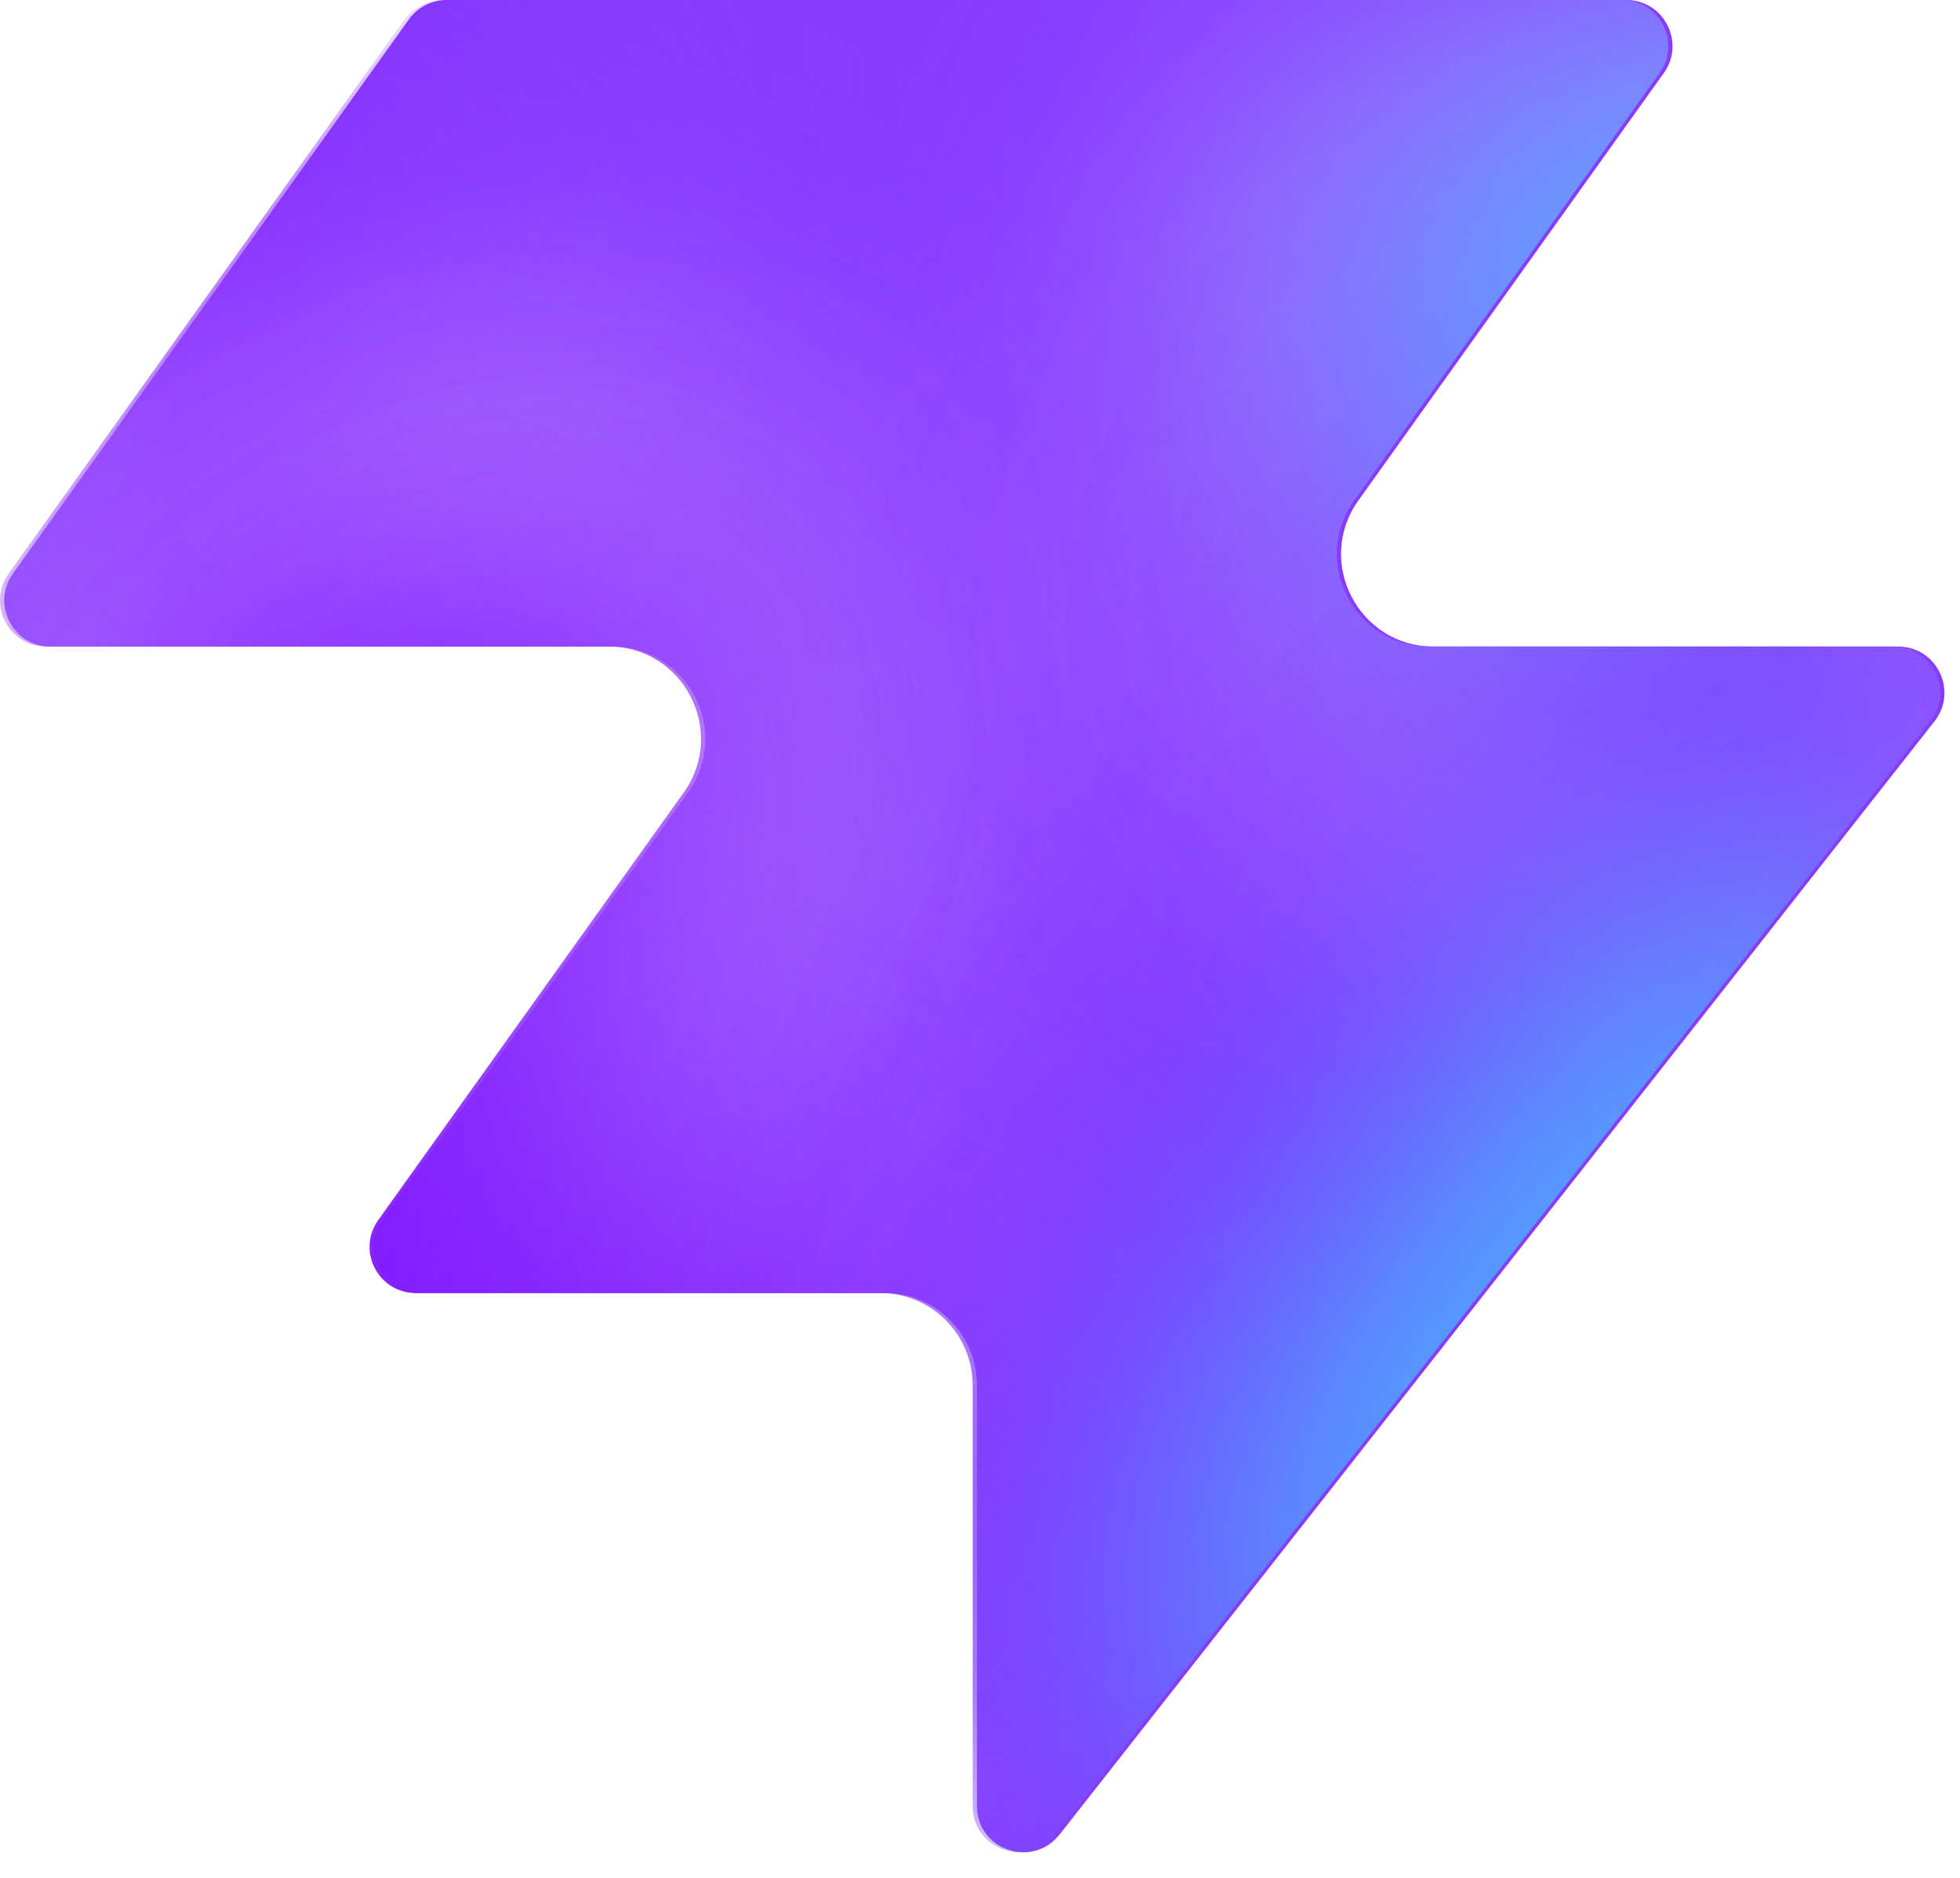
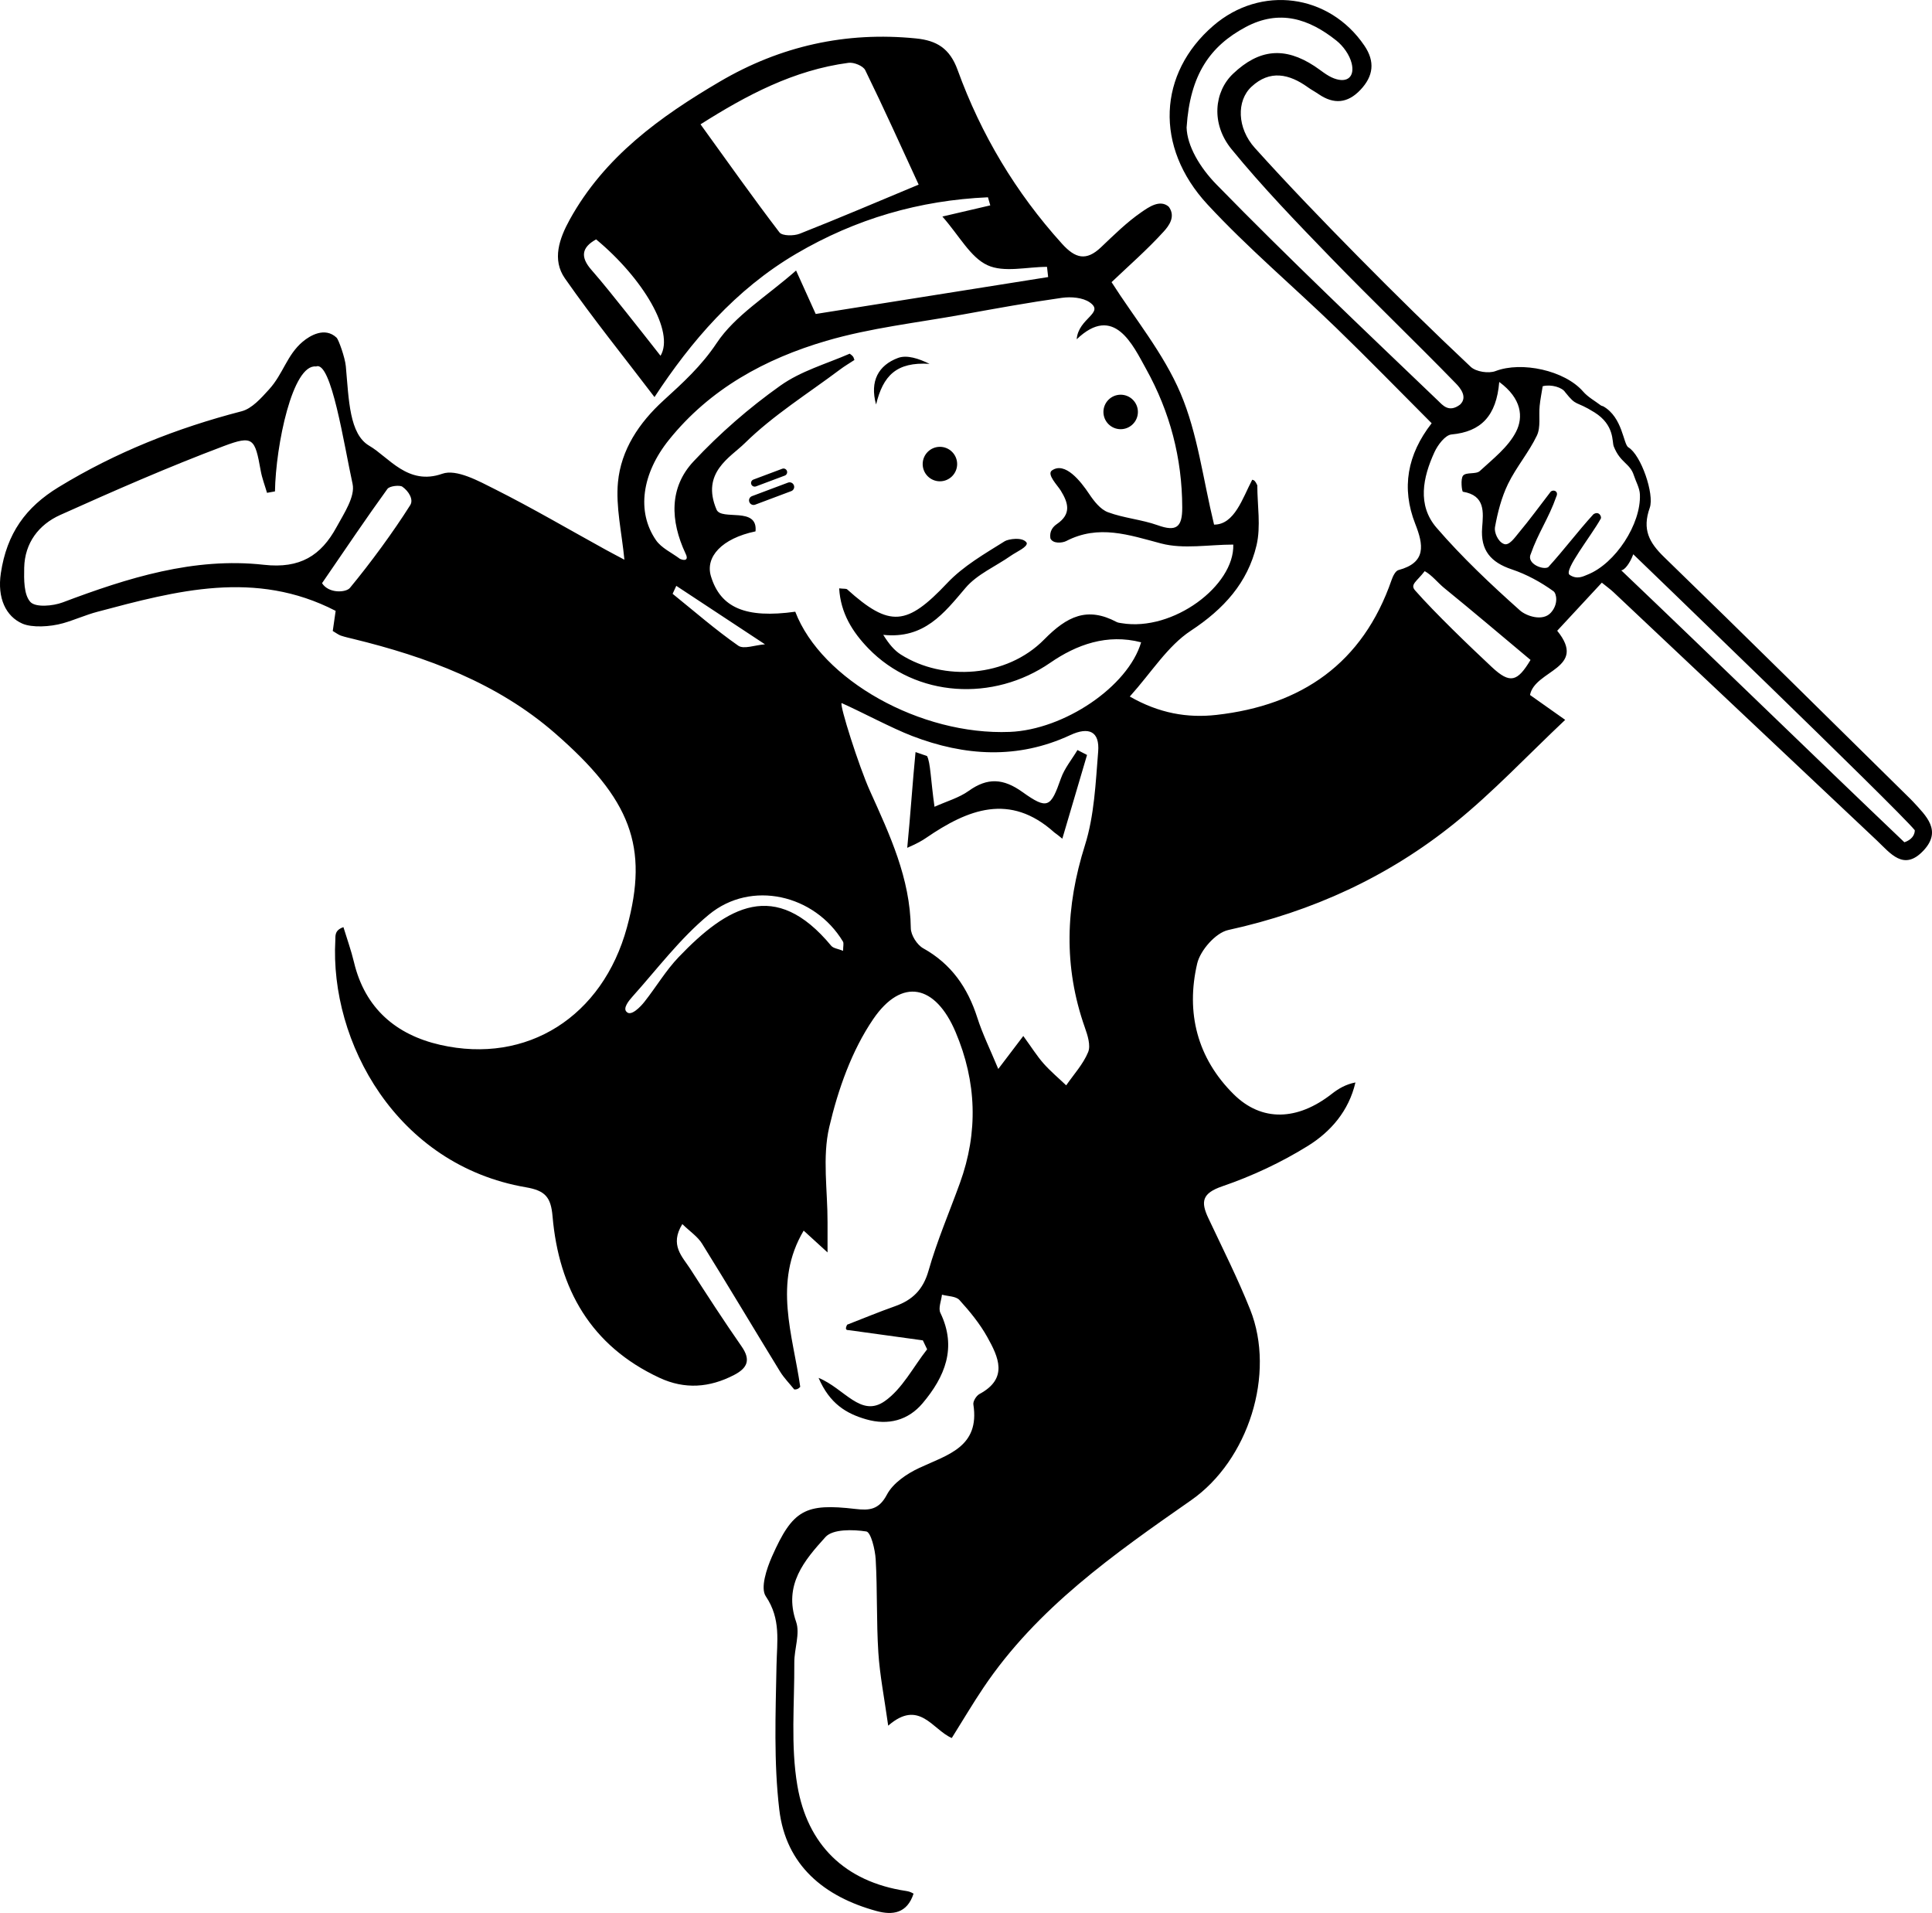
- <svg xmlns="http://www.w3.org/2000/svg" width="48" height="46" fill="none" viewBox="0 0 48 46">
-   <path fill="#863bff" d="M25.946 44.938c-.664.845-2.021.375-2.021-.698V33.937a2.26 2.26 0 0 0-2.262-2.262H10.287c-.92 0-1.456-1.04-.92-1.788l7.48-10.471c1.07-1.497 0-3.578-1.842-3.578H1.237c-.92 0-1.456-1.04-.92-1.788L10.013.474c.214-.297.556-.474.92-.474h28.894c.92 0 1.456 1.04.92 1.788l-7.48 10.471c-1.07 1.498 0 3.579 1.842 3.579h11.377c.943 0 1.473 1.088.89 1.83L25.947 44.94z" style="fill:#863bff;fill:color(display-p3 .525 .23 1);fill-opacity:1" />
-   <mask id="a" width="48" height="46" x="0" y="0" maskUnits="userSpaceOnUse" style="mask-type:alpha">
-     <path fill="#000" d="M25.842 44.938c-.664.844-2.021.375-2.021-.698V33.937a2.26 2.26 0 0 0-2.262-2.262H10.183c-.92 0-1.456-1.04-.92-1.788l7.48-10.471c1.07-1.498 0-3.579-1.842-3.579H1.133c-.92 0-1.456-1.04-.92-1.787L9.91.473c.214-.297.556-.474.92-.474h28.894c.92 0 1.456 1.04.92 1.788l-7.48 10.471c-1.07 1.498 0 3.578 1.842 3.578h11.377c.943 0 1.473 1.088.89 1.832L25.843 44.94z" style="fill:#000;fill-opacity:1" />
-   </mask>
-   <g mask="url(#a)">
-     <g filter="url(#b)">
-       <ellipse cx="5.508" cy="14.704" fill="#ede6ff" rx="5.508" ry="14.704" style="fill:#ede6ff;fill:color(display-p3 .927 .903 1);fill-opacity:1" transform="matrix(.00324 1 1 -.00324 -4.47 31.516)" />
-     </g>
-     <g filter="url(#c)">
-       <ellipse cx="10.399" cy="29.851" fill="#ede6ff" rx="10.399" ry="29.851" style="fill:#ede6ff;fill:color(display-p3 .927 .903 1);fill-opacity:1" transform="matrix(.00324 1 1 -.00324 -39.328 7.883)" />
-     </g>
-     <g filter="url(#d)">
-       <ellipse cx="5.508" cy="30.487" fill="#7e14ff" rx="5.508" ry="30.487" style="fill:#7e14ff;fill:color(display-p3 .492 .077 1);fill-opacity:1" transform="rotate(89.814 -25.913 -14.639)scale(1 -1)" />
-     </g>
-     <g filter="url(#e)">
-       <ellipse cx="5.508" cy="30.599" fill="#7e14ff" rx="5.508" ry="30.599" style="fill:#7e14ff;fill:color(display-p3 .492 .077 1);fill-opacity:1" transform="rotate(89.814 -32.644 -3.334)scale(1 -1)" />
-     </g>
-     <g filter="url(#f)">
-       <ellipse cx="5.508" cy="30.599" fill="#7e14ff" rx="5.508" ry="30.599" style="fill:#7e14ff;fill:color(display-p3 .492 .077 1);fill-opacity:1" transform="matrix(.00324 1 1 -.00324 -34.34 30.47)" />
-     </g>
-     <g filter="url(#g)">
-       <ellipse cx="14.072" cy="22.078" fill="#ede6ff" rx="14.072" ry="22.078" style="fill:#ede6ff;fill:color(display-p3 .927 .903 1);fill-opacity:1" transform="rotate(93.35 24.506 48.493)scale(-1 1)" />
-     </g>
-     <g filter="url(#h)">
-       <ellipse cx="3.47" cy="21.501" fill="#7e14ff" rx="3.47" ry="21.501" style="fill:#7e14ff;fill:color(display-p3 .492 .077 1);fill-opacity:1" transform="rotate(89.009 28.708 47.59)scale(-1 1)" />
-     </g>
-     <g filter="url(#i)">
-       <ellipse cx="3.47" cy="21.501" fill="#7e14ff" rx="3.47" ry="21.501" style="fill:#7e14ff;fill:color(display-p3 .492 .077 1);fill-opacity:1" transform="rotate(89.009 28.708 47.59)scale(-1 1)" />
-     </g>
-     <g filter="url(#j)">
-       <ellipse cx=".387" cy="8.972" fill="#7e14ff" rx="4.407" ry="29.108" style="fill:#7e14ff;fill:color(display-p3 .492 .077 1);fill-opacity:1" transform="rotate(39.51 .387 8.972)" />
-     </g>
-     <g filter="url(#k)">
-       <ellipse cx="47.523" cy="-6.092" fill="#7e14ff" rx="4.407" ry="29.108" style="fill:#7e14ff;fill:color(display-p3 .492 .077 1);fill-opacity:1" transform="rotate(37.892 47.523 -6.092)" />
-     </g>
-     <g filter="url(#l)">
-       <ellipse cx="41.412" cy="6.333" fill="#47bfff" rx="5.971" ry="9.665" style="fill:#47bfff;fill:color(display-p3 .28 .748 1);fill-opacity:1" transform="rotate(37.892 41.412 6.333)" />
-     </g>
-     <g filter="url(#m)">
-       <ellipse cx="-1.879" cy="38.332" fill="#7e14ff" rx="4.407" ry="29.108" style="fill:#7e14ff;fill:color(display-p3 .492 .077 1);fill-opacity:1" transform="rotate(37.892 -1.88 38.332)" />
-     </g>
-     <g filter="url(#n)">
-       <ellipse cx="-1.879" cy="38.332" fill="#7e14ff" rx="4.407" ry="29.108" style="fill:#7e14ff;fill:color(display-p3 .492 .077 1);fill-opacity:1" transform="rotate(37.892 -1.88 38.332)" />
-     </g>
-     <g filter="url(#o)">
-       <ellipse cx="35.651" cy="29.907" fill="#7e14ff" rx="4.407" ry="29.108" style="fill:#7e14ff;fill:color(display-p3 .492 .077 1);fill-opacity:1" transform="rotate(37.892 35.651 29.907)" />
-     </g>
-     <g filter="url(#p)">
-       <ellipse cx="38.418" cy="32.4" fill="#47bfff" rx="5.971" ry="15.297" style="fill:#47bfff;fill:color(display-p3 .28 .748 1);fill-opacity:1" transform="rotate(37.892 38.418 32.4)" />
-     </g>
+ <svg xmlns="http://www.w3.org/2000/svg" id="Layer_2" data-name="Layer 2" viewBox="0 0 546.93 541.43">
+   <defs>
+     <style>
+       .cls-1 {
+         fill-rule: evenodd;
+         stroke-width: 0px;
+       }
+     </style>
+   </defs>
+   <g id="_31" data-name="31">
+     <path id="_31-2" data-name="31" class="cls-1" d="M405.29,119.8c-9.15-9.16-17.96-18.22-27.04-27.01-12.08-11.7-25.01-22.6-36.41-34.91-15.14-16.34-13.94-37.16,1.62-50.59,13.45-11.61,32.81-9.06,42.78,5.62,3.06,4.5,2.6,8.62-1.14,12.55-3.62,3.81-7.51,4.12-11.78,1.21-1.01-.69-2.09-1.26-3.08-1.97-5.3-3.81-10.76-4.99-15.96-.15-4.27,3.97-4.1,11.72.97,17.34,9.46,10.5,19.29,20.68,29.22,30.75,10.44,10.59,21.05,21.01,31.88,31.19,1.49,1.4,5.06,1.95,7.02,1.2,7.38-2.83,19.59-.19,24.78,5.78,1.37,1.58,3.34,2.65,5.04,3.94.19.14.47.14.68.26,5.52,3.14,5.66,10.74,7.1,11.6,3.62,2.17,7.41,13.3,6.06,17.11-2.18,6.14-.21,9.81,4.1,13.99,23.12,22.41,45.97,45.08,68.92,67.67.52.51,1.05,1.02,1.55,1.56,3.68,4.01,8.17,8.15,2.97,13.75-5.61,6.04-9.4.83-13.29-2.84-24.84-23.43-49.69-46.85-74.54-70.26-.85-.8-1.81-1.48-3.28-2.67-4.32,4.65-8.41,9.06-12.63,13.61,8.7,10.72-6.32,11.07-7.7,18.18,2.6,1.84,5.43,3.84,9.96,7.04-10.76,10.15-20.38,20.42-31.22,29.18-18.83,15.21-40.37,25.1-64.18,30.31-3.55.78-7.9,5.74-8.78,9.49-3.24,13.89,0,26.76,10.34,37,7.94,7.85,18.05,7.49,27.78-.13,1.88-1.47,3.95-2.69,6.68-3.22-1.88,8.1-7.02,13.94-13.38,17.91-7.57,4.71-15.86,8.59-24.3,11.48-5.75,1.97-6.16,4.35-3.96,9.01,4.04,8.58,8.33,17.08,11.84,25.88,7.28,18.25-.53,42.67-16.69,53.95-21.82,15.23-43.64,30.5-58.82,53.08-2.98,4.43-5.7,9.03-8.96,14.24-5.44-2.31-9.2-11.16-18-3.49-1.11-7.95-2.38-14.3-2.79-20.71-.56-8.76-.25-17.58-.75-26.34-.16-2.82-1.37-7.73-2.66-7.92-3.8-.58-9.49-.71-11.56,1.58-5.88,6.5-11.96,13.51-8.31,23.99,1.17,3.37-.53,7.65-.51,11.52.07,11.64-1.07,23.52.87,34.86,2.83,16.64,13.37,27.18,30.73,29.8.65.1,1.23.22,2.16.76-1.83,5.63-5.97,6.15-10.45,4.93-14.9-4.06-25.7-12.98-27.56-28.7-1.59-13.44-1.05-27.19-.79-40.78.13-6.81,1.32-13.17-3.03-19.61-1.58-2.34.22-7.78,1.75-11.25,5.88-13.28,9.41-15.13,23.64-13.47,3.88.45,6.61.28,8.9-4.06,1.72-3.26,5.63-5.91,9.17-7.56,7.99-3.73,17.18-5.91,15.3-17.96-.14-.9.85-2.48,1.74-2.96,8.22-4.41,5.37-10.45,2.19-16.14-2.11-3.78-4.94-7.24-7.87-10.46-1-1.1-3.27-1.04-4.95-1.51-.19,1.73-1.09,3.81-.45,5.14,4.77,9.88,1.25,18.14-5.03,25.59-4.08,4.84-9.74,6.34-15.97,4.55-5.64-1.62-10.33-4.42-13.48-11.73,7.36,3,11.95,11.37,18.77,6.56,4.96-3.5,8.04-9.67,11.96-14.65-.41-.84-.81-1.69-1.21-2.53-7.01-.97-14.01-1.93-21.02-2.9-.83.03-.98-.42-.41-1.54,4.52-1.75,9-3.62,13.57-5.23,4.94-1.75,7.94-4.68,9.47-10.05,2.39-8.42,5.88-16.52,8.87-24.77,5.24-14.42,4.76-28.7-1.22-42.79-5.68-13.39-15.19-15.54-23.31-3.65-6.09,8.93-9.96,19.93-12.45,30.57-2,8.56-.45,17.96-.48,26.98,0,2.29,0,4.57,0,8.49-2.97-2.71-4.6-4.2-6.76-6.17-8.73,14.73-3.05,29.56-.97,44.21-.55.63-.99.77-1.69.75-1.35-1.69-2.91-3.25-4.03-5.08-7.39-12.05-14.61-24.2-22.08-36.2-1.25-2.01-3.44-3.45-5.58-5.53-3.67,5.95.02,9.22,2.25,12.69,4.74,7.37,9.5,14.72,14.51,21.91,2.68,3.84,1.7,6.13-2.13,8.12-6.94,3.59-13.94,4.12-21.09.79-19.43-9.04-28.5-25.14-30.28-45.72-.47-5.43-2.07-7.27-7.55-8.21-36.69-6.31-55.56-41.2-53.94-70.01.06-1.11-.28-2.73,2.29-3.62,1,3.29,2.18,6.54,2.98,9.89,3.11,13.1,11.94,20.59,24.42,23.43,24.61,5.6,45.98-8.01,52.86-33.24,6.25-22.91,1.09-36.28-20.38-54.98-16.31-14.21-36.28-21.6-57.1-26.68-1.18-.29-2.38-.55-3.53-.94-.66-.23-1.24-.7-2.27-1.3.28-1.96.58-4,.82-5.7-22.75-11.74-45.11-5.68-67.44.26-3.29.87-6.46,2.31-9.69,3.23-3.77,1.07-8.86,1.3-11.56.12-4.68-2.06-7.15-7.23-6.09-14.29,1.7-11.25,7.02-18.64,16.34-24.33,16.18-9.88,33.5-16.74,51.81-21.48,2.94-.76,5.54-3.73,7.76-6.17,4.02-4.4,5.06-9.77,9.56-13.54,1.98-1.66,6.24-4.29,9.59-1.11.53.5,2.37,5.56,2.6,8.08.87,9.57.98,19.2,6.65,22.51,5.52,3.21,10.92,11.36,20.66,7.91,4-1.41,10.26,2.04,14.93,4.39,10.65,5.36,20.96,11.41,31.41,17.16,1.78.98,3.59,1.91,5.21,2.78-.74-7.74-2.48-14.95-1.82-21.93.87-9.19,5.98-16.84,12.88-23.13,5.47-4.99,10.74-9.76,15.07-16.27,5.18-7.78,14.04-13.11,22.47-20.52,2.25,4.97,3.87,8.55,5.56,12.3,21.82-3.47,43.81-6.96,65.8-10.45-.11-.96-.22-1.92-.32-2.89-5.7,0-12.18,1.7-16.87-.47-4.82-2.23-7.89-8.24-12.75-13.77,5.28-1.23,9.42-2.2,13.56-3.16-.22-.76-.44-1.53-.66-2.29-19.3.85-37.39,6.05-54.33,16.01-17.21,10.12-29.74,24.8-40.07,40.54-8.6-11.31-17.38-22.17-25.36-33.6-3.69-5.29-1.6-11.25,1.37-16.64,9.82-17.77,25.57-29.13,42.51-39.07,17.12-10.05,35.66-14.2,55.51-12.2,5.8.58,9.55,2.76,11.78,8.92,6.63,18.26,16.46,34.73,29.58,49.22,3.73,4.12,6.82,4.94,10.98,1,3.69-3.5,7.35-7.14,11.52-10,1.98-1.36,5.21-3.69,7.7-1.5,2.06,2.8-.04,5.47-1.41,6.99-4.69,5.17-9.99,9.78-14.79,14.35,6.5,10.2,14.7,20.11,19.53,31.46,4.84,11.37,6.33,24.16,9.49,37.17,5.8.02,8.07-7.51,10.8-12.7.65.12.91.45,1.44,1.57,0,5.68,1.05,11.61-.22,17-2.51,10.58-9.26,18.02-18.61,24.17-6.57,4.32-11.1,11.76-17.27,18.62,8.34,4.77,16.34,6.12,24.52,5.2,24.13-2.71,41.43-14.59,49.6-38.21.36-1.05,1.09-2.55,1.93-2.78,7.99-2.13,7.09-7.17,4.76-13.09-3.98-10.14-2.25-19.6,4.63-28.45ZM304.8,96.06c.43-6.02,8.03-7.46,3.69-10.48-1.99-1.38-5.28-1.64-7.88-1.28-9.38,1.32-18.71,3.02-28.03,4.71-12.93,2.34-26.13,3.79-38.68,7.47-17.26,5.06-32.92,13.57-44.53,28.02-7.66,9.53-9.22,20.3-3.69,28.36,1.55,2.27,4.51,3.58,6.82,5.33,1.72.73,2.4.05,1.55-1.56-4.31-9.23-4.66-18.62,2.28-26.03,7.4-7.91,15.73-15.17,24.57-21.44,5.89-4.18,12.88-6.11,19.64-9.05,1.33.91,1.06,1.19,1.34,1.78-1.38.91-2.81,1.74-4.12,2.73-9.09,6.82-18.9,12.93-26.93,20.83-4.06,4-12.44,8.31-7.99,18.78,1.38,3.26,11.76-1,11.04,6.17-9.61,2.01-14.25,7.26-12.63,12.67,2.71,8.99,9.89,12.02,23.88,10.07,7.41,19.32,35.49,35.05,60.74,34.02,15.35-.62,33.46-12.79,37.17-25.36-9.64-2.5-18.29.66-25.72,5.79-16.11,11.11-38,9.86-51.49-4.06-4.48-4.63-7.86-9.96-8.27-17,1.36.16,1.98.04,2.27.29,12.11,10.91,16.92,10.28,28.32-1.79,4.54-4.81,10.59-8.28,16.28-11.84,1.01-.63,5.15-1.31,6.23.46.28,1.19-2.9,2.53-4.47,3.63-4.32,3.04-9.58,5.24-12.87,9.13-6.13,7.23-11.71,14.49-23.28,13.28,1.66,2.66,3.14,4.4,4.97,5.57,12.07,7.65,30,6.51,40.59-4.26,6.47-6.57,12.17-9.36,20.5-4.95.42.22.94.26,1.42.34,14.58,2.44,31.98-10.65,31.61-22.25-6.92,0-14.09,1.36-20.45-.32-9.13-2.42-17.67-5.43-26.85-.68-1.07.55-3.79.85-4.48-.78-.31-2.09.8-3.32,1.84-4.03,4.21-2.87,3.21-6.03,1.1-9.47-.92-1.5-4.09-4.65-2.46-5.73,3.68-2.51,8.08,3.04,10.53,6.72,1.35,2.02,3.17,4.34,5.29,5.13,4.52,1.68,9.52,2.06,14.07,3.68,5.28,1.89,6.98.61,6.96-5.02-.04-14-3.47-27.03-10.22-39.19-3.73-6.72-9.07-18.58-19.69-8.39ZM289.68,293.22c2.32,3.18,3.84,5.63,5.71,7.76,1.97,2.23,4.28,4.16,6.44,6.22,2.14-3.1,4.8-5.99,6.21-9.4.78-1.89-.15-4.77-.93-6.98-6.08-17.23-5.47-34.19.03-51.59,2.65-8.4,3.02-17.6,3.74-26.49.46-5.72-2.62-7.13-7.91-4.67-14.84,6.9-29.85,5.97-44.76.24-5.73-2.2-14.33-6.81-19.95-9.31-.67.42,4.89,17.95,8,24.83,5.63,12.49,11.41,24.75,11.58,38.88.02,1.96,1.76,4.72,3.5,5.69,7.98,4.44,12.61,11.16,15.33,19.66,1.46,4.58,3.62,8.93,5.93,14.5,2.83-3.72,4.55-5.98,7.08-9.32ZM77.83,139.09c-.75.13-1.5.26-2.24.4-.61-2.09-1.41-4.15-1.79-6.29-1.64-9.12-2.1-10.08-10.48-6.93-15.66,5.9-31.01,12.63-46.28,19.49-6.07,2.73-10.03,7.91-10.19,14.92-.07,3.33-.13,7.67,1.77,9.72,1.47,1.57,6.35,1.15,9.14.1,18.4-6.94,37.16-12.85,56.95-10.64,10.25,1.15,16.17-2.62,20.54-10.63,2.11-3.87,5.35-8.68,4.56-12.28-2.41-10.93-6.02-35-10.33-33.22-6.66-.81-11.42,22.29-11.64,35.36ZM260.06,52.25c-4.85-10.51-9.81-21.54-15.12-32.39-.59-1.22-3.22-2.28-4.73-2.08-15.49,2.05-28.84,9.14-41.9,17.41,7.73,10.69,14.85,20.78,22.35,30.59.79,1.03,4.07,1.03,5.74.37,11.04-4.35,21.96-9.02,33.65-13.89ZM335.91,36.03c.14,5.26,3.74,11.37,8.49,16.22,20.4,20.88,41.61,40.98,62.7,61.17,1.27,1.21,3.04,3.5,6.22,1.11,2.27-2.15.01-4.78-1.18-6-11.7-12.03-23.83-23.64-35.5-35.69-9.62-9.94-19.27-19.92-28.01-30.62-5.87-7.19-4.92-16.26.44-21.35,7.39-7.01,14.58-7.69,23.03-2.17,1.83,1.2,3.54,2.74,5.55,3.49,3.89,1.45,5.91-.61,4.98-4.3-.59-2.37-2.37-4.86-4.32-6.41-7.72-6.15-16.08-8.94-25.67-3.82-10.05,5.37-15.75,13.43-16.72,28.37ZM433.3,156.89c-1.14,2.72,3.63,4.54,5,3.63,4.55-5,8.22-9.95,12.77-14.95,1.62-1.09,2.43.75,2.08,1.25-2.78,5-10.54,14.61-8.82,15.88,2.14,1.45,3.93.4,5.1-.06,7.85-3.12,15.18-14.31,14.81-22.72-.08-1.82-1.14-3.6-1.71-5.37-1.11-3.49-3.84-3.49-5.7-8.22-.52-1.32.29-6.02-5.45-9.61-5.6-3.5-4.88-1.43-8.32-5.74-.8-1.29-3.87-2.29-6.34-1.66-.29,1.86-.68,3.71-.86,5.58-.28,2.8.35,5.99-.77,8.36-2.28,4.78-5.86,8.94-8.18,13.71-1.85,3.8-2.94,8.07-3.7,12.26-.25,1.38.8,4.04,2.48,4.71,1.49.69,3.15-1.82,4.25-3.13,3.08-3.68,5.91-7.57,8.84-11.37.61-1.09,2.64-.58,1.78,1.16-2.12,6.09-5.13,10.21-7.25,16.3ZM424.42,108.11c-.8,9.61-5.15,14.1-13.51,14.86-1.78.16-3.89,2.96-4.83,5.01-3.28,7.14-4.93,14.99.59,21.39,7.22,8.37,15.35,16.03,23.61,23.4,1.79,1.6,6.44,3.21,8.75.65,2.22-2.45,1.6-5.45.75-6.07-3.57-2.58-7.61-4.79-11.8-6.19-5.95-1.99-8.9-5.39-8.4-11.8.34-4.37.94-9.12-5.44-10.18-.29-.05-.74-3.67.06-4.58.9-1.02,3.65-.29,4.72-1.28,3.72-3.43,8.05-6.78,10.26-11.12,2.1-4.12,1.64-9.39-4.77-14.1ZM539.11,238.4c2.04-.68,2.95-2.04,2.95-3.41-5.22-6.36-79.7-78.11-79.7-78.11-.91,2.5-2.45,4.53-3.41,4.54,27.72,26.41,53.78,51.84,80.15,76.97ZM433.28,186.79c-8.22-6.88-16.29-13.73-24.5-20.41-1.73-1.41-3.46-3.64-5.46-4.72-2.27,2.95-4.21,3.76-2.72,5.45,5.59,6.36,15.51,15.89,21.7,21.68,5.2,4.86,7.26,4.19,10.98-2ZM238.67,269.13c0-1.33.25-2.15-.04-2.63-8.02-13.3-25.96-17.5-37.92-7.64-8.14,6.7-14.65,15.4-21.75,23.32-.93,1.04-2.75,3.26-1.53,4.26,1.24,1.29,3.92-1.5,5.01-2.89,3.3-4.18,6.05-8.86,9.71-12.68,13.72-14.31,27.28-22.32,43.16-3.17.6.72,1.92.84,3.36,1.42ZM91.16,165.06c1.92,3.01,6.79,2.68,7.9,1.34,5.72-6.91,12.29-15.84,17.08-23.44.98-1.56-.41-3.92-2.25-5.21-.7-.49-3.6-.23-4.22.64-5.93,8.19-11.58,16.58-18.5,26.67ZM168.75,67.76c-4.17,2.3-4.47,5.04-1.32,8.63,3.35,3.83,6.51,7.84,9.7,11.82,3.23,4.03,6.4,8.1,9.86,12.49,4.03-6.77-4.91-21.89-18.24-32.95ZM191.45,165.82c-.35.75-.7,1.5-1.04,2.25,6.15,4.96,12.13,10.18,18.59,14.69,1.55,1.08,4.72-.18,7.56-.39-9.37-6.18-17.24-11.36-25.11-16.55ZM263.13,102.98c-3.05-1.49-6.41-2.62-8.96-1.65-5.45,2.06-8.01,6.51-6.16,13.16,1.97-8.14,5.74-12.11,15.13-11.5ZM307.74,213.69c-.91-.47-1.81-.93-2.72-1.4-1.59,2.67-3.67,5.16-4.68,8.03-2.89,8.23-3.77,8.95-10.92,3.84-5.36-3.83-9.83-4.14-15.18-.31-2.76,1.98-6.25,2.95-9.69,4.5-1.06-7.42-1.14-12.62-2.12-14.36l-3.25-1.12c-.82,8.29-1.44,17.83-2.35,27.1,2.86-1.25,4.19-2.02,5.34-2.81,11.8-8.08,23.7-12.88,36.31-1.53.15.13.79.53,2.25,1.76,2.21-7.47,4.82-16.31,7-23.71ZM261.2,131.35c0,2.7,2.19,4.88,4.88,4.88s4.88-2.19,4.88-4.88-2.19-4.88-4.88-4.88-4.88,2.19-4.88,4.88ZM312.37,116.6c0,2.7,2.19,4.88,4.88,4.88s4.88-2.19,4.88-4.88-2.19-4.88-4.88-4.88-4.88,2.19-4.88,4.88ZM224.74,137.36c-.25-.67-.99-1.01-1.66-.76l-10.2,3.83c-.67.25-1.01.99-.75,1.66h0c.25.67.99,1.01,1.66.75l10.2-3.83c.67-.25,1.01-.99.75-1.66h0ZM222.77,133.28c-.2-.53-.8-.81-1.33-.6l-8.16,3.06c-.53.2-.8.8-.6,1.33h0c.2.53.8.8,1.33.6l8.16-3.06c.53-.2.8-.8.6-1.33h0Z" />
  </g>
-   <defs>
-     <filter id="b" width="60.045" height="41.654" x="-19.77" y="16.149" color-interpolation-filters="sRGB" filterUnits="userSpaceOnUse">
-       <feFlood flood-opacity="0" result="BackgroundImageFix" />
-       <feBlend in="SourceGraphic" in2="BackgroundImageFix" result="shape" />
-       <feGaussianBlur result="effect1_foregroundBlur_2002_17158" stdDeviation="7.659" />
-     </filter>
-     <filter id="c" width="90.34" height="51.437" x="-54.613" y="-7.533" color-interpolation-filters="sRGB" filterUnits="userSpaceOnUse">
-       <feFlood flood-opacity="0" result="BackgroundImageFix" />
-       <feBlend in="SourceGraphic" in2="BackgroundImageFix" result="shape" />
-       <feGaussianBlur result="effect1_foregroundBlur_2002_17158" stdDeviation="7.659" />
-     </filter>
-     <filter id="d" width="79.355" height="29.4" x="-49.64" y="2.03" color-interpolation-filters="sRGB" filterUnits="userSpaceOnUse">
-       <feFlood flood-opacity="0" result="BackgroundImageFix" />
-       <feBlend in="SourceGraphic" in2="BackgroundImageFix" result="shape" />
-       <feGaussianBlur result="effect1_foregroundBlur_2002_17158" stdDeviation="4.596" />
-     </filter>
-     <filter id="e" width="79.579" height="29.4" x="-45.045" y="20.029" color-interpolation-filters="sRGB" filterUnits="userSpaceOnUse">
-       <feFlood flood-opacity="0" result="BackgroundImageFix" />
-       <feBlend in="SourceGraphic" in2="BackgroundImageFix" result="shape" />
-       <feGaussianBlur result="effect1_foregroundBlur_2002_17158" stdDeviation="4.596" />
-     </filter>
-     <filter id="f" width="79.579" height="29.4" x="-43.513" y="21.178" color-interpolation-filters="sRGB" filterUnits="userSpaceOnUse">
-       <feFlood flood-opacity="0" result="BackgroundImageFix" />
-       <feBlend in="SourceGraphic" in2="BackgroundImageFix" result="shape" />
-       <feGaussianBlur result="effect1_foregroundBlur_2002_17158" stdDeviation="4.596" />
-     </filter>
-     <filter id="g" width="74.749" height="58.852" x="15.756" y="-17.901" color-interpolation-filters="sRGB" filterUnits="userSpaceOnUse">
-       <feFlood flood-opacity="0" result="BackgroundImageFix" />
-       <feBlend in="SourceGraphic" in2="BackgroundImageFix" result="shape" />
-       <feGaussianBlur result="effect1_foregroundBlur_2002_17158" stdDeviation="7.659" />
-     </filter>
-     <filter id="h" width="61.377" height="25.362" x="23.548" y="2.284" color-interpolation-filters="sRGB" filterUnits="userSpaceOnUse">
-       <feFlood flood-opacity="0" result="BackgroundImageFix" />
-       <feBlend in="SourceGraphic" in2="BackgroundImageFix" result="shape" />
-       <feGaussianBlur result="effect1_foregroundBlur_2002_17158" stdDeviation="4.596" />
-     </filter>
-     <filter id="i" width="61.377" height="25.362" x="23.548" y="2.284" color-interpolation-filters="sRGB" filterUnits="userSpaceOnUse">
-       <feFlood flood-opacity="0" result="BackgroundImageFix" />
-       <feBlend in="SourceGraphic" in2="BackgroundImageFix" result="shape" />
-       <feGaussianBlur result="effect1_foregroundBlur_2002_17158" stdDeviation="4.596" />
-     </filter>
-     <filter id="j" width="56.045" height="63.649" x="-27.636" y="-22.853" color-interpolation-filters="sRGB" filterUnits="userSpaceOnUse">
-       <feFlood flood-opacity="0" result="BackgroundImageFix" />
-       <feBlend in="SourceGraphic" in2="BackgroundImageFix" result="shape" />
-       <feGaussianBlur result="effect1_foregroundBlur_2002_17158" stdDeviation="4.596" />
-     </filter>
-     <filter id="k" width="54.814" height="64.646" x="20.116" y="-38.415" color-interpolation-filters="sRGB" filterUnits="userSpaceOnUse">
-       <feFlood flood-opacity="0" result="BackgroundImageFix" />
-       <feBlend in="SourceGraphic" in2="BackgroundImageFix" result="shape" />
-       <feGaussianBlur result="effect1_foregroundBlur_2002_17158" stdDeviation="4.596" />
-     </filter>
-     <filter id="l" width="33.541" height="35.313" x="24.641" y="-11.323" color-interpolation-filters="sRGB" filterUnits="userSpaceOnUse">
-       <feFlood flood-opacity="0" result="BackgroundImageFix" />
-       <feBlend in="SourceGraphic" in2="BackgroundImageFix" result="shape" />
-       <feGaussianBlur result="effect1_foregroundBlur_2002_17158" stdDeviation="4.596" />
-     </filter>
-     <filter id="m" width="54.814" height="64.646" x="-29.286" y="6.009" color-interpolation-filters="sRGB" filterUnits="userSpaceOnUse">
-       <feFlood flood-opacity="0" result="BackgroundImageFix" />
-       <feBlend in="SourceGraphic" in2="BackgroundImageFix" result="shape" />
-       <feGaussianBlur result="effect1_foregroundBlur_2002_17158" stdDeviation="4.596" />
-     </filter>
-     <filter id="n" width="54.814" height="64.646" x="-29.286" y="6.009" color-interpolation-filters="sRGB" filterUnits="userSpaceOnUse">
-       <feFlood flood-opacity="0" result="BackgroundImageFix" />
-       <feBlend in="SourceGraphic" in2="BackgroundImageFix" result="shape" />
-       <feGaussianBlur result="effect1_foregroundBlur_2002_17158" stdDeviation="4.596" />
-     </filter>
-     <filter id="o" width="54.814" height="64.646" x="8.244" y="-2.416" color-interpolation-filters="sRGB" filterUnits="userSpaceOnUse">
-       <feFlood flood-opacity="0" result="BackgroundImageFix" />
-       <feBlend in="SourceGraphic" in2="BackgroundImageFix" result="shape" />
-       <feGaussianBlur result="effect1_foregroundBlur_2002_17158" stdDeviation="4.596" />
-     </filter>
-     <filter id="p" width="39.409" height="43.623" x="18.713" y="10.588" color-interpolation-filters="sRGB" filterUnits="userSpaceOnUse">
-       <feFlood flood-opacity="0" result="BackgroundImageFix" />
-       <feBlend in="SourceGraphic" in2="BackgroundImageFix" result="shape" />
-       <feGaussianBlur result="effect1_foregroundBlur_2002_17158" stdDeviation="4.596" />
-     </filter>
-   </defs>
</svg>
